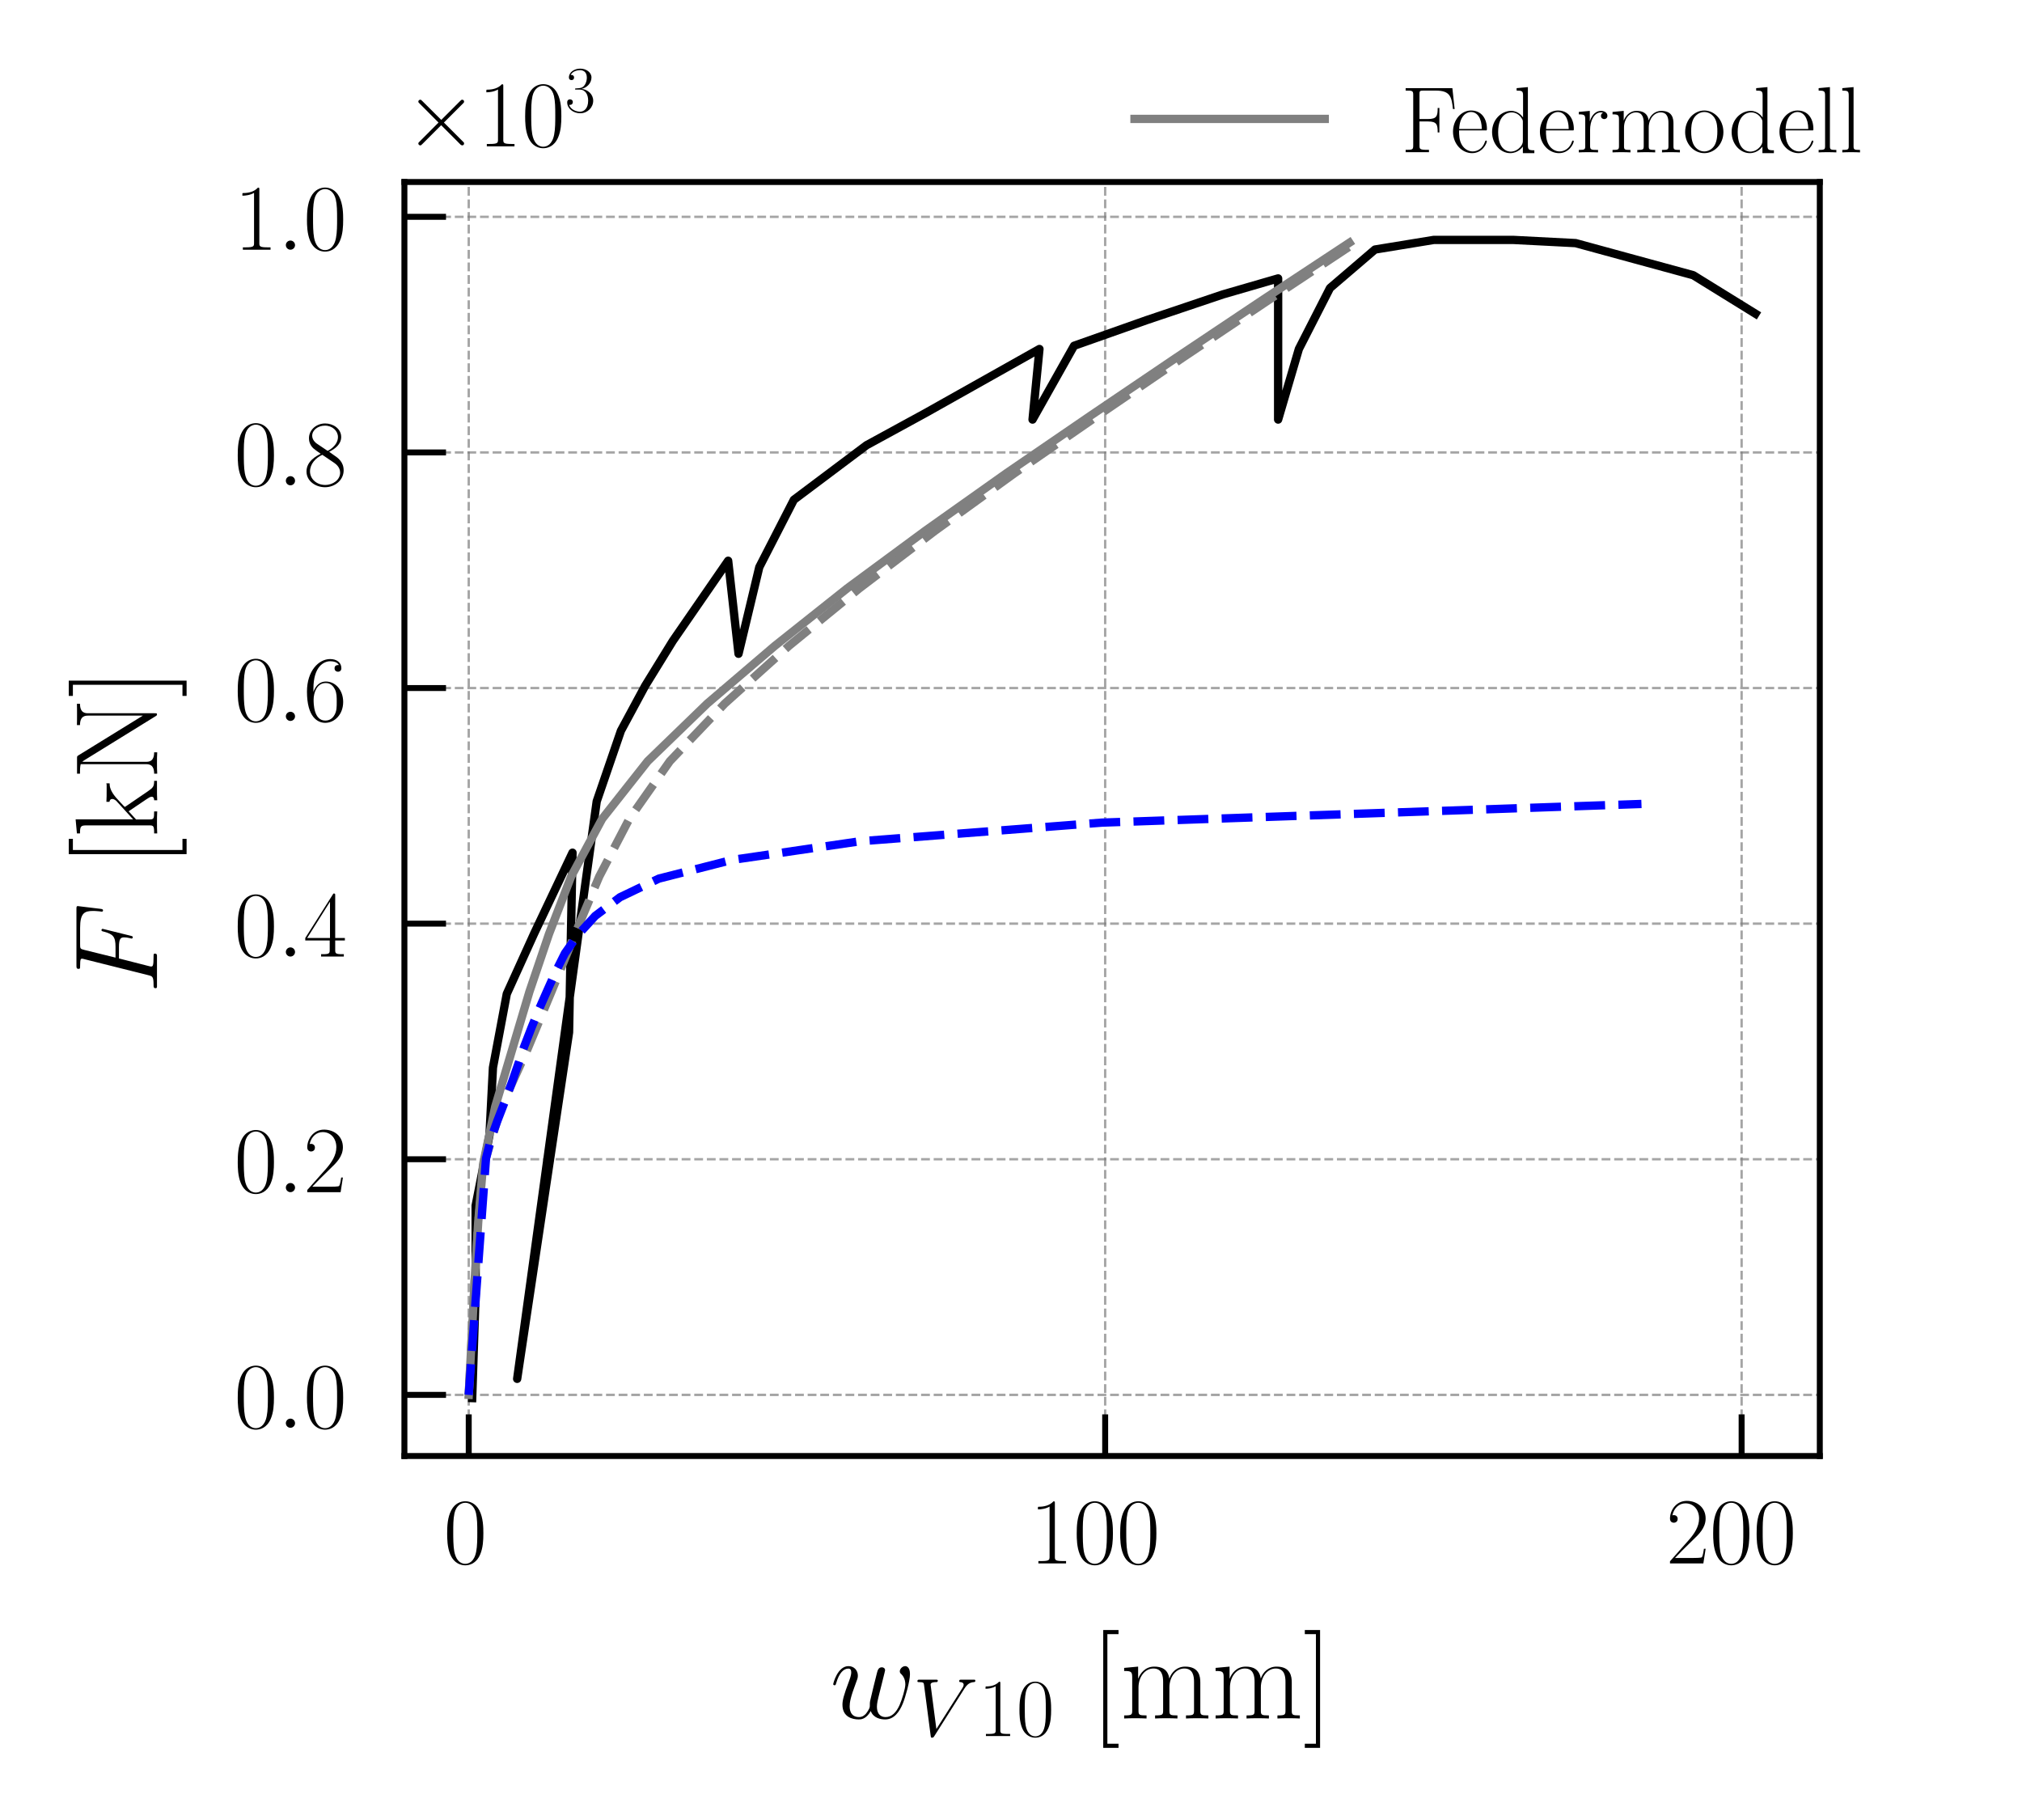
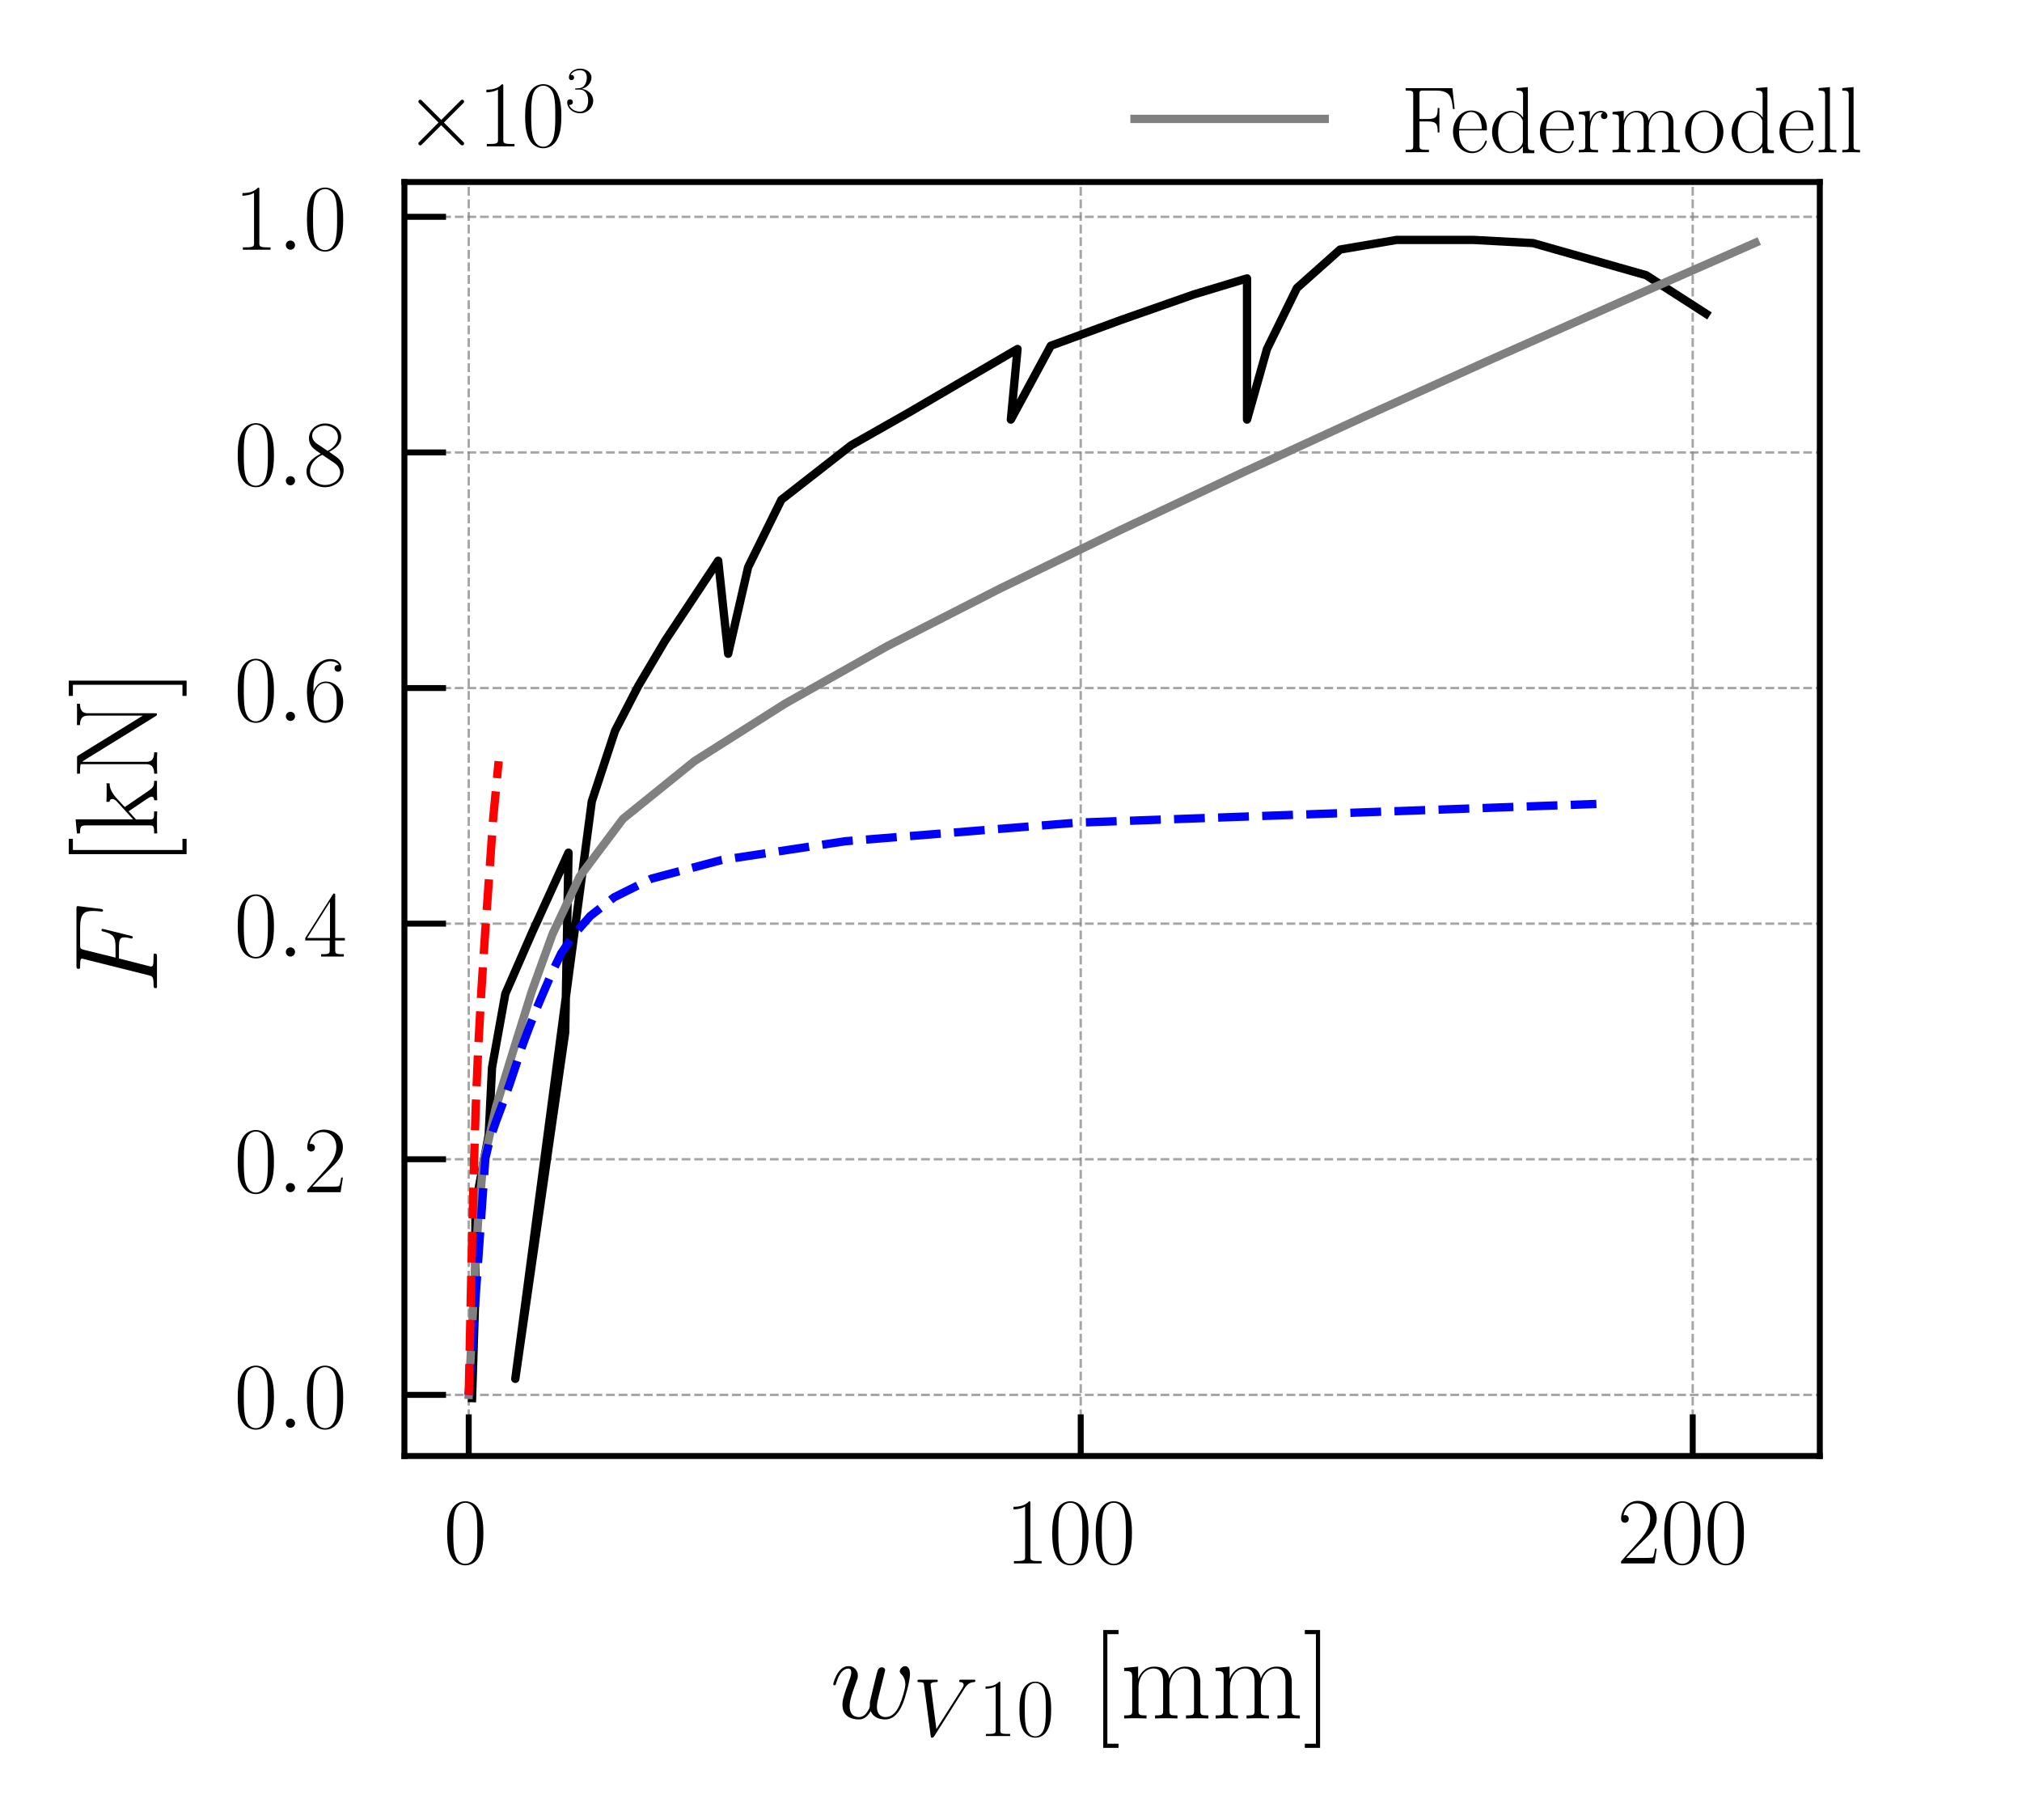
<svg xmlns="http://www.w3.org/2000/svg" xmlns:xlink="http://www.w3.org/1999/xlink" width="170.079pt" height="153.071pt" viewBox="0 0 170.079 153.071" version="1.1">
  <defs>
    <style type="text/css">*{stroke-linejoin: round; stroke-linecap: butt}</style>
  </defs>
  <g id="figure_1">
    <g id="patch_1">
      <path d="M 0 153.071  L 170.079 153.071  L 170.079 0  L 0 0  z " style="fill: #ffffff" />
    </g>
    <g id="axes_1">
      <g id="patch_2">
        <path d="M 34.016 122.457  L 153.071 122.457  L 153.071 15.307  L 34.016 15.307  z " style="fill: #ffffff" />
      </g>
      <g id="matplotlib.axis_1">
        <g id="xtick_1">
          <g id="line2d_1">
-             <path d="M 39.427 122.457  L 39.427 15.307  " clip-path="url(#padf5130ca3)" style="fill: none; stroke-dasharray: 0.74,0.32; stroke-dashoffset: 0; stroke: #808080; stroke-opacity: 0.7; stroke-width: 0.2" />
+             <path d="M 39.427 122.457  L 39.427 15.307  " clip-path="url(#p0380a89063)" style="fill: none; stroke-dasharray: 0.74,0.32; stroke-dashoffset: 0; stroke: #808080; stroke-opacity: 0.7; stroke-width: 0.2" />
          </g>
          <g id="line2d_2">
            <defs>
-               <path id="md40442b417" d="M 0 0  L 0 -3.5  " style="stroke: #000000; stroke-width: 0.5" />
-             </defs>
-             <g>
-               <use xlink:href="#md40442b417" x="39.427" y="122.457" style="stroke: #000000; stroke-width: 0.5" />
+               <path id="m5b3217449c" d="M 0 0  L 0 -3.5  " style="stroke: #000000; stroke-width: 0.5" />
+             </defs>
+             <g>
+               <use xlink:href="#m5b3217449c" x="39.427" y="122.457" style="stroke: #000000; stroke-width: 0.5" />
            </g>
          </g>
          <g id="text_1">
            <g transform="translate(37.31025 131.4915) scale(0.08 -0.08)">
              <defs>
                <path id="CMR17-30" d="M 2688 2025  C 2688 2416 2682 3080 2413 3591  C 2176 4039 1798 4198 1466 4198  C 1158 4198 768 4058 525 3597  C 269 3118 243 2524 243 2025  C 243 1661 250 1106 448 619  C 723 -39 1216 -128 1466 -128  C 1760 -128 2208 -7 2470 600  C 2662 1042 2688 1559 2688 2025  z M 1466 -26  C 1056 -26 813 325 723 812  C 653 1188 653 1738 653 2096  C 653 2588 653 2997 736 3387  C 858 3929 1216 4096 1466 4096  C 1728 4096 2067 3923 2189 3400  C 2272 3036 2278 2607 2278 2096  C 2278 1680 2278 1169 2202 792  C 2067 95 1690 -26 1466 -26  z " transform="scale(0.015625)" />
              </defs>
              <use xlink:href="#CMR17-30" transform="scale(0.996264)" />
            </g>
          </g>
        </g>
        <g id="xtick_2">
          <g id="line2d_3">
-             <path d="M 92.961 122.457  L 92.961 15.307  " clip-path="url(#padf5130ca3)" style="fill: none; stroke-dasharray: 0.74,0.32; stroke-dashoffset: 0; stroke: #808080; stroke-opacity: 0.7; stroke-width: 0.2" />
+             <path d="M 90.904 122.457  L 90.904 15.307  " clip-path="url(#p0380a89063)" style="fill: none; stroke-dasharray: 0.74,0.32; stroke-dashoffset: 0; stroke: #808080; stroke-opacity: 0.7; stroke-width: 0.2" />
          </g>
          <g id="line2d_4">
            <g>
-               <use xlink:href="#md40442b417" x="92.961" y="122.457" style="stroke: #000000; stroke-width: 0.5" />
+               <use xlink:href="#m5b3217449c" x="90.904" y="122.457" style="stroke: #000000; stroke-width: 0.5" />
            </g>
          </g>
          <g id="text_2">
-             <g transform="translate(86.61014 131.4915) scale(0.08 -0.08)">
+             <g transform="translate(84.55307 131.4915) scale(0.08 -0.08)">
              <defs>
                <path id="CMR17-31" d="M 1702 4058  C 1702 4192 1696 4192 1606 4192  C 1357 3916 979 3827 621 3827  C 602 3827 570 3827 563 3808  C 557 3795 557 3782 557 3648  C 755 3648 1088 3686 1344 3839  L 1344 461  C 1344 236 1331 160 781 160  L 589 160  L 589 0  C 896 0 1216 0 1523 0  C 1830 0 2150 0 2458 0  L 2458 160  L 2266 160  C 1715 160 1702 230 1702 458  L 1702 4058  z " transform="scale(0.015625)" />
              </defs>
              <use xlink:href="#CMR17-31" transform="scale(0.996264)" />
              <use xlink:href="#CMR17-30" transform="translate(45.69048 0) scale(0.996264)" />
              <use xlink:href="#CMR17-30" transform="translate(91.38095 0) scale(0.996264)" />
            </g>
          </g>
        </g>
        <g id="xtick_3">
          <g id="line2d_5">
-             <path d="M 146.495 122.457  L 146.495 15.307  " clip-path="url(#padf5130ca3)" style="fill: none; stroke-dasharray: 0.74,0.32; stroke-dashoffset: 0; stroke: #808080; stroke-opacity: 0.7; stroke-width: 0.2" />
+             <path d="M 142.381 122.457  L 142.381 15.307  " clip-path="url(#p0380a89063)" style="fill: none; stroke-dasharray: 0.74,0.32; stroke-dashoffset: 0; stroke: #808080; stroke-opacity: 0.7; stroke-width: 0.2" />
          </g>
          <g id="line2d_6">
            <g>
-               <use xlink:href="#md40442b417" x="146.495" y="122.457" style="stroke: #000000; stroke-width: 0.5" />
+               <use xlink:href="#m5b3217449c" x="142.381" y="122.457" style="stroke: #000000; stroke-width: 0.5" />
            </g>
          </g>
          <g id="text_3">
-             <g transform="translate(140.1442 131.4915) scale(0.08 -0.08)">
+             <g transform="translate(136.0301 131.4915) scale(0.08 -0.08)">
              <defs>
                <path id="CMR17-32" d="M 2669 989  L 2554 989  C 2490 536 2438 459 2413 420  C 2381 369 1920 369 1830 369  L 602 369  C 832 619 1280 1072 1824 1597  C 2214 1967 2669 2402 2669 3035  C 2669 3790 2067 4224 1395 4224  C 691 4224 262 3604 262 3030  C 262 2780 448 2748 525 2748  C 589 2748 781 2787 781 3010  C 781 3207 614 3264 525 3264  C 486 3264 448 3258 422 3245  C 544 3790 915 4058 1306 4058  C 1862 4058 2227 3617 2227 3035  C 2227 2479 1901 2000 1536 1584  L 262 146  L 262 0  L 2515 0  L 2669 989  z " transform="scale(0.015625)" />
              </defs>
              <use xlink:href="#CMR17-32" transform="scale(0.996264)" />
              <use xlink:href="#CMR17-30" transform="translate(45.69048 0) scale(0.996264)" />
              <use xlink:href="#CMR17-30" transform="translate(91.38095 0) scale(0.996264)" />
            </g>
          </g>
        </g>
        <g id="text_4">
          <g transform="translate(69.81652 144.5132) scale(0.1 -0.1)">
            <defs>
              <path id="CMMI12-77" d="M 2202 390  C 2342 6 2739 -64 2982 -64  C 3469 -64 3757 358 3936 798  C 4083 1169 4320 2012 4320 2389  C 4320 2778 4122 2816 4064 2816  C 3910 2816 3770 2663 3770 2535  C 3770 2459 3814 2414 3846 2389  C 3904 2331 4070 2159 4070 1827  C 4070 1609 3891 1009 3757 709  C 3578 319 3341 64 3008 64  C 2650 64 2534 332 2534 626  C 2534 811 2592 1035 2618 1143  L 2886 2216  C 2918 2344 2976 2567 2976 2593  C 2976 2689 2899 2753 2803 2753  C 2618 2753 2573 2593 2534 2440  C 2470 2191 2202 1111 2176 971  C 2150 862 2150 792 2150 651  C 2150 498 1946 255 1939 243  C 1869 172 1766 64 1568 64  C 1062 64 1062 543 1062 651  C 1062 856 1107 1137 1395 1897  C 1472 2095 1504 2178 1504 2305  C 1504 2574 1312 2816 998 2816  C 410 2816 173 1890 173 1839  C 173 1814 198 1782 243 1782  C 301 1782 307 1807 333 1896  C 493 2454 742 2682 979 2682  C 1043 2682 1146 2682 1146 2478  C 1146 2446 1146 2312 1037 2031  C 736 1233 672 971 672 728  C 672 57 1222 -64 1549 -64  C 1658 -64 1946 -64 2202 390  z " transform="scale(0.015625)" />
              <path id="CMMI12-56" d="M 3962 3640  C 4179 3984 4378 4136 4704 4162  C 4768 4168 4819 4168 4819 4282  C 4819 4308 4806 4346 4749 4346  C 4634 4346 4358 4346 4243 4346  C 4058 4346 3866 4346 3686 4346  C 3635 4346 3571 4346 3571 4226  C 3571 4168 3629 4162 3654 4162  C 3891 4143 3917 4029 3917 3952  C 3917 3857 3827 3710 3821 3704  L 1811 540  L 1363 3969  C 1363 4160 1696 4160 1766 4160  C 1862 4160 1920 4160 1920 4282  C 1920 4346 1850 4346 1830 4346  C 1722 4346 1594 4346 1485 4346  L 1126 4346  C 659 4346 467 4346 461 4346  C 422 4346 346 4346 346 4230  C 346 4160 390 4160 493 4160  C 819 4160 838 4102 858 3944  L 1370 24  C 1389 -109 1389 -128 1478 -128  C 1555 -128 1587 -109 1651 -8  L 3962 3640  z " transform="scale(0.015625)" />
              <path id="CMR17-5b" d="M 1504 -1600  L 1504 -1377  L 902 -1377  L 902 4544  L 1504 4544  L 1504 4767  L 678 4767  L 678 -1600  L 1504 -1600  z " transform="scale(0.015625)" />
              <path id="CMR17-6d" d="M 4326 1933  C 4326 2252 4269 2790 3507 2790  C 3072 2790 2771 2496 2656 2151  L 2650 2151  C 2573 2676 2195 2790 1837 2790  C 1331 2790 1069 2400 973 2144  L 966 2144  L 966 2790  L 211 2720  L 211 2554  C 589 2554 646 2515 646 2208  L 646 428  C 646 184 621 153 211 153  L 211 -13  C 365 0 646 0 813 0  C 979 0 1267 0 1421 -13  L 1421 153  C 1011 153 986 178 986 428  L 986 1658  C 986 2247 1344 2688 1792 2688  C 2266 2688 2317 2266 2317 1958  L 2317 428  C 2317 184 2291 153 1882 153  L 1882 -13  C 2035 0 2317 0 2483 0  C 2650 0 2938 0 3091 -13  L 3091 153  C 2682 153 2656 178 2656 428  L 2656 1658  C 2656 2247 3014 2688 3462 2688  C 3936 2688 3987 2266 3987 1958  L 3987 428  C 3987 184 3962 153 3552 153  L 3552 -13  C 3706 0 3987 0 4154 0  C 4320 0 4608 0 4762 -13  L 4762 153  C 4352 153 4326 178 4326 428  L 4326 1933  z " transform="scale(0.015625)" />
              <path id="CMR17-5d" d="M 915 4767  L 90 4767  L 90 4544  L 691 4544  L 691 -1377  L 90 -1377  L 90 -1600  L 915 -1600  L 915 4767  z " transform="scale(0.015625)" />
            </defs>
            <use xlink:href="#CMMI12-77" transform="scale(0.996264)" />
            <use xlink:href="#CMMI12-56" transform="translate(69.73199 -14.94392) scale(0.697382)" />
            <use xlink:href="#CMR17-31" transform="translate(124.7149 -14.94392) scale(0.697382)" />
            <use xlink:href="#CMR17-30" transform="translate(156.698 -14.94392) scale(0.697382)" />
            <use xlink:href="#CMR17-5b" transform="translate(219.2553 0) scale(0.996264)" />
            <use xlink:href="#CMR17-6d" transform="translate(244.1264 0) scale(0.996264)" />
            <use xlink:href="#CMR17-6d" transform="translate(321.046 0) scale(0.996264)" />
            <use xlink:href="#CMR17-5d" transform="translate(397.9656 0) scale(0.996264)" />
          </g>
        </g>
      </g>
      <g id="matplotlib.axis_2">
        <g id="ytick_1">
          <g id="line2d_7">
-             <path d="M 34.016 117.316  L 153.071 117.316  " clip-path="url(#padf5130ca3)" style="fill: none; stroke-dasharray: 0.74,0.32; stroke-dashoffset: 0; stroke: #808080; stroke-opacity: 0.7; stroke-width: 0.2" />
+             <path d="M 34.016 117.316  L 153.071 117.316  " clip-path="url(#p0380a89063)" style="fill: none; stroke-dasharray: 0.74,0.32; stroke-dashoffset: 0; stroke: #808080; stroke-opacity: 0.7; stroke-width: 0.2" />
          </g>
          <g id="line2d_8">
            <defs>
-               <path id="m12a838e533" d="M 0 0  L 3.5 0  " style="stroke: #000000; stroke-width: 0.5" />
-             </defs>
-             <g>
-               <use xlink:href="#m12a838e533" x="34.016" y="117.316" style="stroke: #000000; stroke-width: 0.5" />
+               <path id="mbc3f9301c0" d="M 0 0  L 3.5 0  " style="stroke: #000000; stroke-width: 0.5" />
+             </defs>
+             <g>
+               <use xlink:href="#mbc3f9301c0" x="34.016" y="117.316" style="stroke: #000000; stroke-width: 0.5" />
            </g>
          </g>
          <g id="text_5">
            <g transform="translate(19.69506 120.0838) scale(0.08 -0.08)">
              <defs>
                <path id="CMMI12-3a" d="M 1178 307  C 1178 492 1024 619 870 619  C 685 619 557 466 557 313  C 557 128 710 0 864 0  C 1050 0 1178 153 1178 307  z " transform="scale(0.015625)" />
              </defs>
              <use xlink:href="#CMR17-30" transform="scale(0.996264)" />
              <use xlink:href="#CMMI12-3a" transform="translate(45.69048 0) scale(0.996264)" />
              <use xlink:href="#CMR17-30" transform="translate(72.78765 0) scale(0.996264)" />
            </g>
          </g>
        </g>
        <g id="ytick_2">
          <g id="line2d_9">
-             <path d="M 34.016 97.5  L 153.071 97.5  " clip-path="url(#padf5130ca3)" style="fill: none; stroke-dasharray: 0.74,0.32; stroke-dashoffset: 0; stroke: #808080; stroke-opacity: 0.7; stroke-width: 0.2" />
+             <path d="M 34.016 97.5  L 153.071 97.5  " clip-path="url(#p0380a89063)" style="fill: none; stroke-dasharray: 0.74,0.32; stroke-dashoffset: 0; stroke: #808080; stroke-opacity: 0.7; stroke-width: 0.2" />
          </g>
          <g id="line2d_10">
            <g>
-               <use xlink:href="#m12a838e533" x="34.016" y="97.5" style="stroke: #000000; stroke-width: 0.5" />
+               <use xlink:href="#mbc3f9301c0" x="34.016" y="97.5" style="stroke: #000000; stroke-width: 0.5" />
            </g>
          </g>
          <g id="text_6">
            <g transform="translate(19.69506 100.2675) scale(0.08 -0.08)">
              <use xlink:href="#CMR17-30" transform="scale(0.996264)" />
              <use xlink:href="#CMMI12-3a" transform="translate(45.69048 0) scale(0.996264)" />
              <use xlink:href="#CMR17-32" transform="translate(72.78765 0) scale(0.996264)" />
            </g>
          </g>
        </g>
        <g id="ytick_3">
          <g id="line2d_11">
-             <path d="M 34.016 77.684  L 153.071 77.684  " clip-path="url(#padf5130ca3)" style="fill: none; stroke-dasharray: 0.74,0.32; stroke-dashoffset: 0; stroke: #808080; stroke-opacity: 0.7; stroke-width: 0.2" />
+             <path d="M 34.016 77.684  L 153.071 77.684  " clip-path="url(#p0380a89063)" style="fill: none; stroke-dasharray: 0.74,0.32; stroke-dashoffset: 0; stroke: #808080; stroke-opacity: 0.7; stroke-width: 0.2" />
          </g>
          <g id="line2d_12">
            <g>
-               <use xlink:href="#m12a838e533" x="34.016" y="77.684" style="stroke: #000000; stroke-width: 0.5" />
+               <use xlink:href="#mbc3f9301c0" x="34.016" y="77.684" style="stroke: #000000; stroke-width: 0.5" />
            </g>
          </g>
          <g id="text_7">
            <g transform="translate(19.69506 80.45115) scale(0.08 -0.08)">
              <defs>
                <path id="CMR17-34" d="M 2150 4122  C 2150 4256 2144 4256 2029 4256  L 128 1254  L 128 1088  L 1779 1088  L 1779 457  C 1779 224 1766 160 1318 160  L 1197 160  L 1197 0  C 1402 0 1747 0 1965 0  C 2182 0 2528 0 2733 0  L 2733 160  L 2611 160  C 2163 160 2150 224 2150 457  L 2150 1088  L 2803 1088  L 2803 1254  L 2150 1254  L 2150 4122  z M 1798 3703  L 1798 1254  L 256 1254  L 1798 3703  z " transform="scale(0.015625)" />
              </defs>
              <use xlink:href="#CMR17-30" transform="scale(0.996264)" />
              <use xlink:href="#CMMI12-3a" transform="translate(45.69048 0) scale(0.996264)" />
              <use xlink:href="#CMR17-34" transform="translate(72.78765 0) scale(0.996264)" />
            </g>
          </g>
        </g>
        <g id="ytick_4">
          <g id="line2d_13">
-             <path d="M 34.016 57.867  L 153.071 57.867  " clip-path="url(#padf5130ca3)" style="fill: none; stroke-dasharray: 0.74,0.32; stroke-dashoffset: 0; stroke: #808080; stroke-opacity: 0.7; stroke-width: 0.2" />
+             <path d="M 34.016 57.867  L 153.071 57.867  " clip-path="url(#p0380a89063)" style="fill: none; stroke-dasharray: 0.74,0.32; stroke-dashoffset: 0; stroke: #808080; stroke-opacity: 0.7; stroke-width: 0.2" />
          </g>
          <g id="line2d_14">
            <g>
-               <use xlink:href="#m12a838e533" x="34.016" y="57.867" style="stroke: #000000; stroke-width: 0.5" />
+               <use xlink:href="#mbc3f9301c0" x="34.016" y="57.867" style="stroke: #000000; stroke-width: 0.5" />
            </g>
          </g>
          <g id="text_8">
            <g transform="translate(19.69506 60.63482) scale(0.08 -0.08)">
              <defs>
                <path id="CMR17-36" d="M 678 2176  C 678 3690 1395 4032 1811 4032  C 1946 4032 2272 4009 2400 3776  C 2298 3776 2106 3776 2106 3553  C 2106 3381 2246 3323 2336 3323  C 2394 3323 2566 3348 2566 3560  C 2566 3954 2246 4179 1805 4179  C 1043 4179 243 3390 243 1984  C 243 253 966 -128 1478 -128  C 2099 -128 2688 427 2688 1283  C 2688 2081 2170 2662 1517 2662  C 1126 2662 838 2407 678 1960  L 678 2176  z M 1478 25  C 691 25 691 1200 691 1436  C 691 1896 909 2560 1504 2560  C 1613 2560 1926 2560 2138 2120  C 2253 1870 2253 1609 2253 1289  C 2253 944 2253 690 2118 434  C 1978 171 1773 25 1478 25  z " transform="scale(0.015625)" />
              </defs>
              <use xlink:href="#CMR17-30" transform="scale(0.996264)" />
              <use xlink:href="#CMMI12-3a" transform="translate(45.69048 0) scale(0.996264)" />
              <use xlink:href="#CMR17-36" transform="translate(72.78765 0) scale(0.996264)" />
            </g>
          </g>
        </g>
        <g id="ytick_5">
          <g id="line2d_15">
-             <path d="M 34.016 38.051  L 153.071 38.051  " clip-path="url(#padf5130ca3)" style="fill: none; stroke-dasharray: 0.74,0.32; stroke-dashoffset: 0; stroke: #808080; stroke-opacity: 0.7; stroke-width: 0.2" />
+             <path d="M 34.016 38.051  L 153.071 38.051  " clip-path="url(#p0380a89063)" style="fill: none; stroke-dasharray: 0.74,0.32; stroke-dashoffset: 0; stroke: #808080; stroke-opacity: 0.7; stroke-width: 0.2" />
          </g>
          <g id="line2d_16">
            <g>
-               <use xlink:href="#m12a838e533" x="34.016" y="38.051" style="stroke: #000000; stroke-width: 0.5" />
+               <use xlink:href="#mbc3f9301c0" x="34.016" y="38.051" style="stroke: #000000; stroke-width: 0.5" />
            </g>
          </g>
          <g id="text_9">
            <g transform="translate(19.69506 40.81848) scale(0.08 -0.08)">
              <defs>
                <path id="CMR17-38" d="M 1741 2264  C 2144 2467 2554 2773 2554 3263  C 2554 3841 1990 4179 1472 4179  C 890 4179 378 3759 378 3180  C 378 3021 416 2747 666 2505  C 730 2442 998 2251 1171 2130  C 883 1983 211 1634 211 934  C 211 279 838 -128 1459 -128  C 2144 -128 2720 362 2720 1010  C 2720 1590 2330 1857 2074 2029  L 1741 2264  z M 902 2822  C 851 2854 595 3051 595 3351  C 595 3739 998 4032 1459 4032  C 1965 4032 2336 3676 2336 3262  C 2336 2669 1670 2331 1638 2331  C 1632 2331 1626 2331 1574 2370  L 902 2822  z M 2080 1519  C 2176 1449 2483 1240 2483 851  C 2483 381 2010 25 1472 25  C 890 25 448 438 448 940  C 448 1443 838 1862 1280 2060  L 2080 1519  z " transform="scale(0.015625)" />
              </defs>
              <use xlink:href="#CMR17-30" transform="scale(0.996264)" />
              <use xlink:href="#CMMI12-3a" transform="translate(45.69048 0) scale(0.996264)" />
              <use xlink:href="#CMR17-38" transform="translate(72.78765 0) scale(0.996264)" />
            </g>
          </g>
        </g>
        <g id="ytick_6">
          <g id="line2d_17">
-             <path d="M 34.016 18.235  L 153.071 18.235  " clip-path="url(#padf5130ca3)" style="fill: none; stroke-dasharray: 0.74,0.32; stroke-dashoffset: 0; stroke: #808080; stroke-opacity: 0.7; stroke-width: 0.2" />
+             <path d="M 34.016 18.235  L 153.071 18.235  " clip-path="url(#p0380a89063)" style="fill: none; stroke-dasharray: 0.74,0.32; stroke-dashoffset: 0; stroke: #808080; stroke-opacity: 0.7; stroke-width: 0.2" />
          </g>
          <g id="line2d_18">
            <g>
-               <use xlink:href="#m12a838e533" x="34.016" y="18.235" style="stroke: #000000; stroke-width: 0.5" />
+               <use xlink:href="#mbc3f9301c0" x="34.016" y="18.235" style="stroke: #000000; stroke-width: 0.5" />
            </g>
          </g>
          <g id="text_10">
            <g transform="translate(19.69506 21.00215) scale(0.08 -0.08)">
              <use xlink:href="#CMR17-31" transform="scale(0.996264)" />
              <use xlink:href="#CMMI12-3a" transform="translate(45.69048 0) scale(0.996264)" />
              <use xlink:href="#CMR17-30" transform="translate(72.78765 0) scale(0.996264)" />
            </g>
          </g>
        </g>
        <g id="text_11">
          <g transform="translate(13.2044 83.5699) rotate(-90) scale(0.1 -0.1)">
            <defs>
              <path id="CMMI12-46" d="M 1901 2055  L 2515 2055  C 3002 2055 3040 1946 3040 1761  C 3040 1678 3027 1589 2995 1448  C 2982 1423 2976 1391 2976 1378  C 2976 1333 3002 1308 3046 1308  C 3098 1308 3104 1333 3130 1435  L 3501 2935  C 3501 2961 3482 2999 3437 2999  C 3379 2999 3373 2974 3347 2863  C 3213 2376 3085 2240 2528 2240  L 1946 2240  L 2362 3926  C 2419 4154 2432 4154 2694 4154  L 3552 4154  C 4352 4154 4467 3918 4467 3464  C 4467 3426 4467 3285 4448 3119  C 4442 3094 4429 3011 4429 2985  C 4429 2934 4461 2915 4499 2915  C 4544 2915 4570 2941 4582 3055  L 4717 4174  C 4717 4195 4730 4263 4730 4277  C 4730 4352 4672 4352 4557 4352  L 1523 4352  C 1402 4352 1338 4352 1338 4229  C 1338 4154 1382 4154 1491 4154  C 1888 4154 1888 4113 1888 4050  C 1888 4018 1882 3992 1862 3922  L 998 473  C 941 249 928 185 480 185  C 358 185 294 185 294 70  C 294 0 352 0 390 0  C 512 0 640 0 762 0  L 1594 0  C 1734 0 1888 0 2029 0  C 2086 0 2163 0 2163 115  C 2163 185 2125 185 1984 185  C 1478 185 1466 229 1466 324  C 1466 356 1478 406 1491 449  L 1901 2055  z " transform="scale(0.015625)" />
              <path id="CMR17-6b" d="M 1670 1673  C 1664 1686 1632 1724 1632 1743  C 1632 1756 2086 2171 2144 2222  C 2509 2528 2739 2560 2906 2560  L 2906 2733  C 2867 2733 2854 2733 2848 2720  L 2534 2720  C 2355 2720 2080 2720 1907 2733  L 1907 2566  C 1997 2559 2061 2508 2061 2419  C 2061 2291 1933 2170 1926 2170  L 960 1289  L 960 4396  L 198 4326  L 198 4160  C 576 4160 634 4122 634 3817  L 634 426  C 634 184 608 153 198 153  L 198 -13  C 352 0 634 0 794 0  C 954 0 1235 0 1389 -13  L 1389 153  C 979 153 954 178 954 428  L 954 1130  L 1395 1532  L 2042 574  C 2118 459 2182 369 2182 286  C 2182 172 2067 153 1990 153  L 1990 -13  C 2144 0 2419 0 2579 0  C 2694 0 2931 0 3040 0  L 3040 153  C 2739 153 2669 210 2477 491  L 1670 1673  z " transform="scale(0.015625)" />
              <path id="CMR17-4e" d="M 1312 4250  C 1267 4320 1261 4320 1139 4320  L 326 4320  L 326 4160  L 448 4160  C 704 4160 819 4129 838 4122  L 838 610  C 838 451 838 153 326 153  L 326 -13  C 474 0 742 0 902 0  C 1062 0 1331 0 1478 -13  L 1478 153  C 966 153 966 451 966 610  L 966 4033  C 1011 3995 1011 3982 1056 3919  L 3430 76  C 3475 0 3494 0 3526 0  C 3590 0 3590 19 3590 139  L 3590 3705  C 3590 3863 3590 4160 4102 4160  L 4102 4326  C 3955 4320 3686 4320 3526 4320  C 3366 4320 3098 4320 2950 4326  L 2950 4160  C 3462 4160 3462 3862 3462 3703  L 3462 763  L 1312 4250  z " transform="scale(0.015625)" />
            </defs>
            <use xlink:href="#CMMI12-46" transform="scale(0.996264)" />
            <use xlink:href="#CMR17-5b" transform="translate(106.7728 0) scale(0.996264)" />
            <use xlink:href="#CMR17-6b" transform="translate(131.6438 0) scale(0.996264)" />
            <use xlink:href="#CMR17-4e" transform="translate(179.9367 0) scale(0.996264)" />
            <use xlink:href="#CMR17-5d" transform="translate(249.0092 0) scale(0.996264)" />
          </g>
        </g>
        <g id="text_12">
          <g transform="translate(34.01575 12.30709) scale(0.08 -0.08)">
            <defs>
              <path id="CMSY10-2" d="M 2490 1785  L 1210 3059  C 1133 3136 1120 3148 1069 3148  C 1005 3148 941 3091 941 3020  C 941 2976 954 2963 1024 2892  L 2304 1606  L 1024 320  C 954 249 941 236 941 192  C 941 121 1005 64 1069 64  C 1120 64 1133 76 1210 153  L 2483 1427  L 3808 102  C 3821 96 3866 64 3904 64  C 3981 64 4032 121 4032 192  C 4032 204 4032 230 4013 262  C 4006 275 2989 1280 2669 1606  L 3840 2777  C 3872 2816 3968 2899 4000 2937  C 4006 2950 4032 2976 4032 3020  C 4032 3091 3981 3148 3904 3148  C 3853 3148 3827 3123 3757 3052  L 2490 1785  z " transform="scale(0.015625)" />
              <path id="CMR17-33" d="M 1414 2157  C 1984 2157 2234 1662 2234 1090  C 2234 320 1824 25 1453 25  C 1114 25 563 194 390 693  C 422 680 454 680 486 680  C 640 680 755 782 755 948  C 755 1133 614 1216 486 1216  C 378 1216 211 1165 211 926  C 211 335 787 -128 1466 -128  C 2176 -128 2720 430 2720 1085  C 2720 1707 2208 2157 1600 2227  C 2086 2328 2554 2756 2554 3329  C 2554 3820 2048 4179 1472 4179  C 890 4179 378 3829 378 3329  C 378 3110 544 3072 627 3072  C 762 3072 877 3155 877 3321  C 877 3486 762 3569 627 3569  C 602 3569 570 3569 544 3557  C 730 3959 1235 4032 1459 4032  C 1683 4032 2106 3925 2106 3320  C 2106 3143 2080 2828 1862 2550  C 1670 2304 1453 2304 1242 2284  C 1210 2284 1062 2269 1037 2269  C 992 2263 966 2257 966 2208  C 966 2163 973 2157 1101 2157  L 1414 2157  z " transform="scale(0.015625)" />
            </defs>
            <use xlink:href="#CMSY10-2" transform="scale(0.996264)" />
            <use xlink:href="#CMR17-31" transform="translate(77.48747 0) scale(0.996264)" />
            <use xlink:href="#CMR17-30" transform="translate(123.1779 0) scale(0.996264)" />
            <use xlink:href="#CMR17-33" transform="translate(168.8684 36.15364) scale(0.697382)" />
          </g>
        </g>
      </g>
      <g id="line2d_19">
-         <path d="M 39.718 117.586  L 40.009 108.682  L 40.009 101.396  L 41.173 95.46  L 41.464 89.794  L 42.628 83.588  L 44.955 78.461  L 48.156 71.715  L 47.865 86.826  L 43.501 115.967  L 50.192 67.398  L 52.229 61.462  L 54.266 57.684  L 56.593 53.906  L 61.248 47.161  L 62.121 54.986  L 63.867 47.7  L 66.776 42.034  L 72.886 37.447  L 77.832 34.748  L 87.433 29.352  L 86.852 35.288  L 90.343 29.082  L 96.453 26.923  L 102.854 24.765  L 107.509 23.415  L 107.509 35.288  L 109.254 29.352  L 111.873 24.225  L 115.655 20.987  L 120.601 20.178  L 127.293 20.178  L 132.53 20.447  L 137.476 21.797  L 142.422 23.146  L 147.659 26.384  " clip-path="url(#padf5130ca3)" style="fill: none; stroke: #000000; stroke-width: 0.7; stroke-linecap: square" />
+         <path d="M 39.707 117.586  L 39.987 108.682  L 39.987 101.396  L 41.106 95.46  L 41.386 89.794  L 42.505 83.588  L 44.743 78.461  L 47.82 71.715  L 47.541 86.826  L 43.344 115.967  L 49.779 67.398  L 51.737 61.462  L 53.695 57.684  L 55.934 53.906  L 60.41 47.161  L 61.249 54.986  L 62.928 47.7  L 65.725 42.034  L 71.6 37.447  L 76.356 34.748  L 85.589 29.352  L 85.029 35.288  L 88.386 29.082  L 94.262 26.923  L 100.416 24.765  L 104.893 23.415  L 104.893 35.288  L 106.571 29.352  L 109.089 24.225  L 112.726 20.987  L 117.482 20.178  L 123.917 20.178  L 128.953 20.447  L 133.709 21.797  L 138.465 23.146  L 143.5 26.384  " clip-path="url(#p0380a89063)" style="fill: none; stroke: #000000; stroke-width: 0.7; stroke-linecap: square" />
      </g>
      <g id="line2d_20">
-         <path d="M 39.427 117.316  L 39.679 112.471  L 39.93 107.626  L 40.225 102.781  L 40.633 97.936  L 41.65 93.091  L 43.091 88.246  L 44.534 83.401  L 46.177 78.556  L 48.045 73.711  L 50.654 68.865  L 54.482 64.02  L 59.488 59.175  L 65.163 54.33  L 71.261 49.485  L 77.829 44.64  L 84.665 39.795  L 91.744 34.95  L 98.906 30.105  L 106.153 25.26  L 113.502 20.415  " clip-path="url(#padf5130ca3)" style="fill: none; stroke: #808080; stroke-width: 0.7; stroke-linecap: square" />
+         <path d="M 39.427 117.316  L 39.672 112.471  L 39.917 107.626  L 40.207 102.781  L 40.624 97.936  L 41.724 93.091  L 43.213 88.246  L 44.724 83.401  L 46.476 78.556  L 48.766 73.711  L 52.407 68.865  L 58.406 64.02  L 66.043 59.175  L 74.652 54.33  L 84.146 49.485  L 94.112 44.64  L 104.41 39.795  L 114.954 34.95  L 125.703 30.105  L 136.636 25.26  L 147.659 20.415  " clip-path="url(#p0380a89063)" style="fill: none; stroke: #808080; stroke-width: 0.7; stroke-linecap: square" />
      </g>
      <g id="line2d_21">
-         <path d="M 39.427 117.316  L 39.679 112.471  L 39.93 107.626  L 40.241 102.781  L 40.714 97.936  L 42.166 93.091  L 44.368 88.246  L 46.386 83.401  L 48.368 78.556  L 50.409 73.711  L 52.936 68.865  L 56.344 64.02  L 60.962 59.175  L 66.351 54.33  L 72.283 49.485  L 78.651 44.64  L 85.345 39.795  L 92.354 34.95  L 99.452 30.105  L 106.676 25.26  L 113.992 20.415  " clip-path="url(#padf5130ca3)" style="fill: none; stroke-dasharray: 2.59,1.12; stroke-dashoffset: 0; stroke: #808080; stroke-width: 0.7" />
+         <path d="M 39.427 117.316  L 40.823 97.437  L 41.193 95.867  L 41.731 94.298  L 42.318 92.728  L 42.877 91.159  L 43.401 89.59  L 43.913 88.02  L 44.496 86.451  L 45.112 84.881  L 45.778 83.312  L 46.455 81.742  L 47.21 80.173  L 48.277 78.603  L 49.656 77.034  L 51.659 75.464  L 54.807 73.895  L 60.715 72.326  L 71.068 70.756  L 90.634 69.187  L 134.28 67.617  " clip-path="url(#p0380a89063)" style="fill: none; stroke-dasharray: 2.59,1.12; stroke-dashoffset: 0; stroke: #0000ff; stroke-width: 0.7" />
      </g>
      <g id="line2d_22">
-         <path d="M 39.427 117.316  L 40.879 97.437  L 41.264 95.867  L 41.824 94.298  L 42.433 92.728  L 43.015 91.159  L 43.56 89.59  L 44.092 88.02  L 44.699 86.451  L 45.34 84.881  L 46.032 83.312  L 46.736 81.742  L 47.521 80.173  L 48.631 78.603  L 50.065 77.034  L 52.148 75.464  L 55.421 73.895  L 61.565 72.326  L 72.333 70.756  L 92.68 69.187  L 138.07 67.617  " clip-path="url(#padf5130ca3)" style="fill: none; stroke-dasharray: 2.59,1.12; stroke-dashoffset: 0; stroke: #0000ff; stroke-width: 0.7" />
+         <path d="M 39.427 117.316  L 39.53 112.471  L 39.633 107.626  L 39.743 102.781  L 39.867 97.936  L 40.016 93.091  L 40.22 88.246  L 40.484 83.401  L 40.8 78.556  L 41.142 73.711  L 41.482 68.865  L 41.942 64.02  " clip-path="url(#p0380a89063)" style="fill: none; stroke-dasharray: 2.59,1.12; stroke-dashoffset: 0; stroke: #ff0000; stroke-width: 0.7" />
      </g>
      <g id="patch_3">
        <path d="M 34.016 122.457  L 34.016 15.307  " style="fill: none; stroke: #000000; stroke-width: 0.5; stroke-linejoin: miter; stroke-linecap: square" />
      </g>
      <g id="patch_4">
        <path d="M 153.071 122.457  L 153.071 15.307  " style="fill: none; stroke: #000000; stroke-width: 0.5; stroke-linejoin: miter; stroke-linecap: square" />
      </g>
      <g id="patch_5">
        <path d="M 34.016 122.457  L 153.071 122.457  " style="fill: none; stroke: #000000; stroke-width: 0.5; stroke-linejoin: miter; stroke-linecap: square" />
      </g>
      <g id="patch_6">
        <path d="M 34.016 15.307  L 153.071 15.307  " style="fill: none; stroke: #000000; stroke-width: 0.5; stroke-linejoin: miter; stroke-linecap: square" />
      </g>
    </g>
    <g id="legend_1">
      <g id="line2d_23">
        <path d="M 95.429 10  L 103.429 10  L 111.429 10  " style="fill: none; stroke: #808080; stroke-width: 0.7; stroke-linecap: square" />
      </g>
      <g id="text_13">
        <g transform="translate(117.829 12.8) scale(0.08 -0.08)">
          <defs>
            <path id="CMR17-46" d="M 3482 4325  L 326 4325  L 326 4160  C 768 4160 838 4160 838 3874  L 838 446  C 838 160 768 160 326 160  L 326 0  C 512 0 870 0 1069 0  C 1331 0 1638 0 1901 0  L 1901 160  L 1760 160  C 1274 160 1261 223 1261 452  L 1261 2075  L 1837 2075  C 2432 2075 2490 1865 2490 1332  L 2605 1332  L 2605 2987  L 2490 2987  C 2490 2450 2432 2240 1837 2240  L 1261 2240  L 1261 3911  C 1261 4128 1274 4160 1530 4160  L 2355 4160  C 3322 4160 3430 3765 3520 2916  L 3635 2916  L 3482 4325  z " transform="scale(0.015625)" />
            <path id="CMR17-65" d="M 2438 1472  C 2464 1498 2464 1511 2464 1576  C 2464 2238 2118 2816 1389 2816  C 710 2816 173 2169 173 1383  C 173 551 781 -64 1459 -64  C 2176 -64 2458 607 2458 740  C 2458 784 2419 784 2406 784  C 2362 784 2355 771 2330 696  C 2189 265 1837 51 1504 51  C 1229 51 954 203 781 480  C 582 803 582 1176 582 1472  L 2438 1472  z M 589 1568  C 634 2505 1126 2714 1382 2714  C 1818 2714 2112 2297 2118 1568  L 589 1568  z " transform="scale(0.015625)" />
            <path id="CMR17-64" d="M 1869 4326  L 1869 4160  C 2246 4160 2304 4122 2304 3820  L 2304 2345  C 2278 2377 2016 2790 1498 2790  C 845 2790 211 2208 211 1364  C 211 525 806 -64 1434 -64  C 1978 -64 2259 337 2291 380  L 2291 -63  L 3066 -63  L 3066 128  C 2688 128 2630 166 2630 473  L 2630 4396  L 1869 4326  z M 2291 755  C 2291 563 2176 390 2029 262  C 1811 70 1594 38 1472 38  C 1286 38 621 134 621 1356  C 621 2612 1363 2688 1530 2688  C 1824 2688 2061 2522 2208 2291  C 2291 2157 2291 2138 2291 2023  L 2291 755  z " transform="scale(0.015625)" />
            <path id="CMR17-72" d="M 960 1497  C 960 2112 1222 2688 1702 2688  C 1747 2688 1792 2682 1837 2662  C 1837 2662 1696 2617 1696 2452  C 1696 2298 1818 2234 1914 2234  C 1990 2234 2131 2279 2131 2458  C 2131 2663 1926 2790 1709 2790  C 1222 2790 1011 2317 947 2093  L 941 2093  L 941 2790  L 198 2720  L 198 2554  C 576 2554 634 2515 634 2208  L 634 428  C 634 184 608 153 198 153  L 198 -13  C 352 0 646 0 813 0  C 998 0 1325 0 1498 -13  L 1498 153  C 1037 153 960 153 960 440  L 960 1497  z " transform="scale(0.015625)" />
            <path id="CMR17-6f" d="M 2758 1356  C 2758 2176 2163 2816 1466 2816  C 768 2816 173 2176 173 1356  C 173 551 768 -64 1466 -64  C 2163 -64 2758 551 2758 1356  z M 1466 51  C 1165 51 909 230 762 480  C 602 767 582 1126 582 1408  C 582 1677 595 2010 762 2298  C 890 2509 1139 2714 1466 2714  C 1754 2714 1997 2554 2150 2330  C 2349 2029 2349 1607 2349 1408  C 2349 1158 2336 775 2163 467  C 1984 173 1709 51 1466 51  z " transform="scale(0.015625)" />
            <path id="CMR17-6c" d="M 979 4396  L 218 4326  L 218 4160  C 595 4160 653 4122 653 3817  L 653 426  C 653 184 627 153 218 153  L 218 -13  C 371 0 653 0 813 0  C 979 0 1261 0 1414 -13  L 1414 153  C 1005 153 979 178 979 426  L 979 4396  z " transform="scale(0.015625)" />
          </defs>
          <use xlink:href="#CMR17-46" transform="scale(0.996264)" />
          <use xlink:href="#CMR17-65" transform="translate(52.17659 0) scale(0.996264)" />
          <use xlink:href="#CMR17-64" transform="translate(92.66225 0) scale(0.996264)" />
          <use xlink:href="#CMR17-65" transform="translate(143.5576 0) scale(0.996264)" />
          <use xlink:href="#CMR17-72" transform="translate(184.0433 0) scale(0.996264)" />
          <use xlink:href="#CMR17-6d" transform="translate(219.324 0) scale(0.996264)" />
          <use xlink:href="#CMR17-6f" transform="translate(296.2436 0) scale(0.996264)" />
          <use xlink:href="#CMR17-64" transform="translate(344.5366 0) scale(0.996264)" />
          <use xlink:href="#CMR17-65" transform="translate(395.4319 0) scale(0.996264)" />
          <use xlink:href="#CMR17-6c" transform="translate(435.9176 0) scale(0.996264)" />
          <use xlink:href="#CMR17-6c" transform="translate(460.7886 0) scale(0.996264)" />
        </g>
      </g>
    </g>
  </g>
  <defs>
-     <clipPath id="padf5130ca3">
+     <clipPath id="p0380a89063">
      <rect x="34.016" y="15.307" width="119.055" height="107.15" />
    </clipPath>
  </defs>
</svg>
